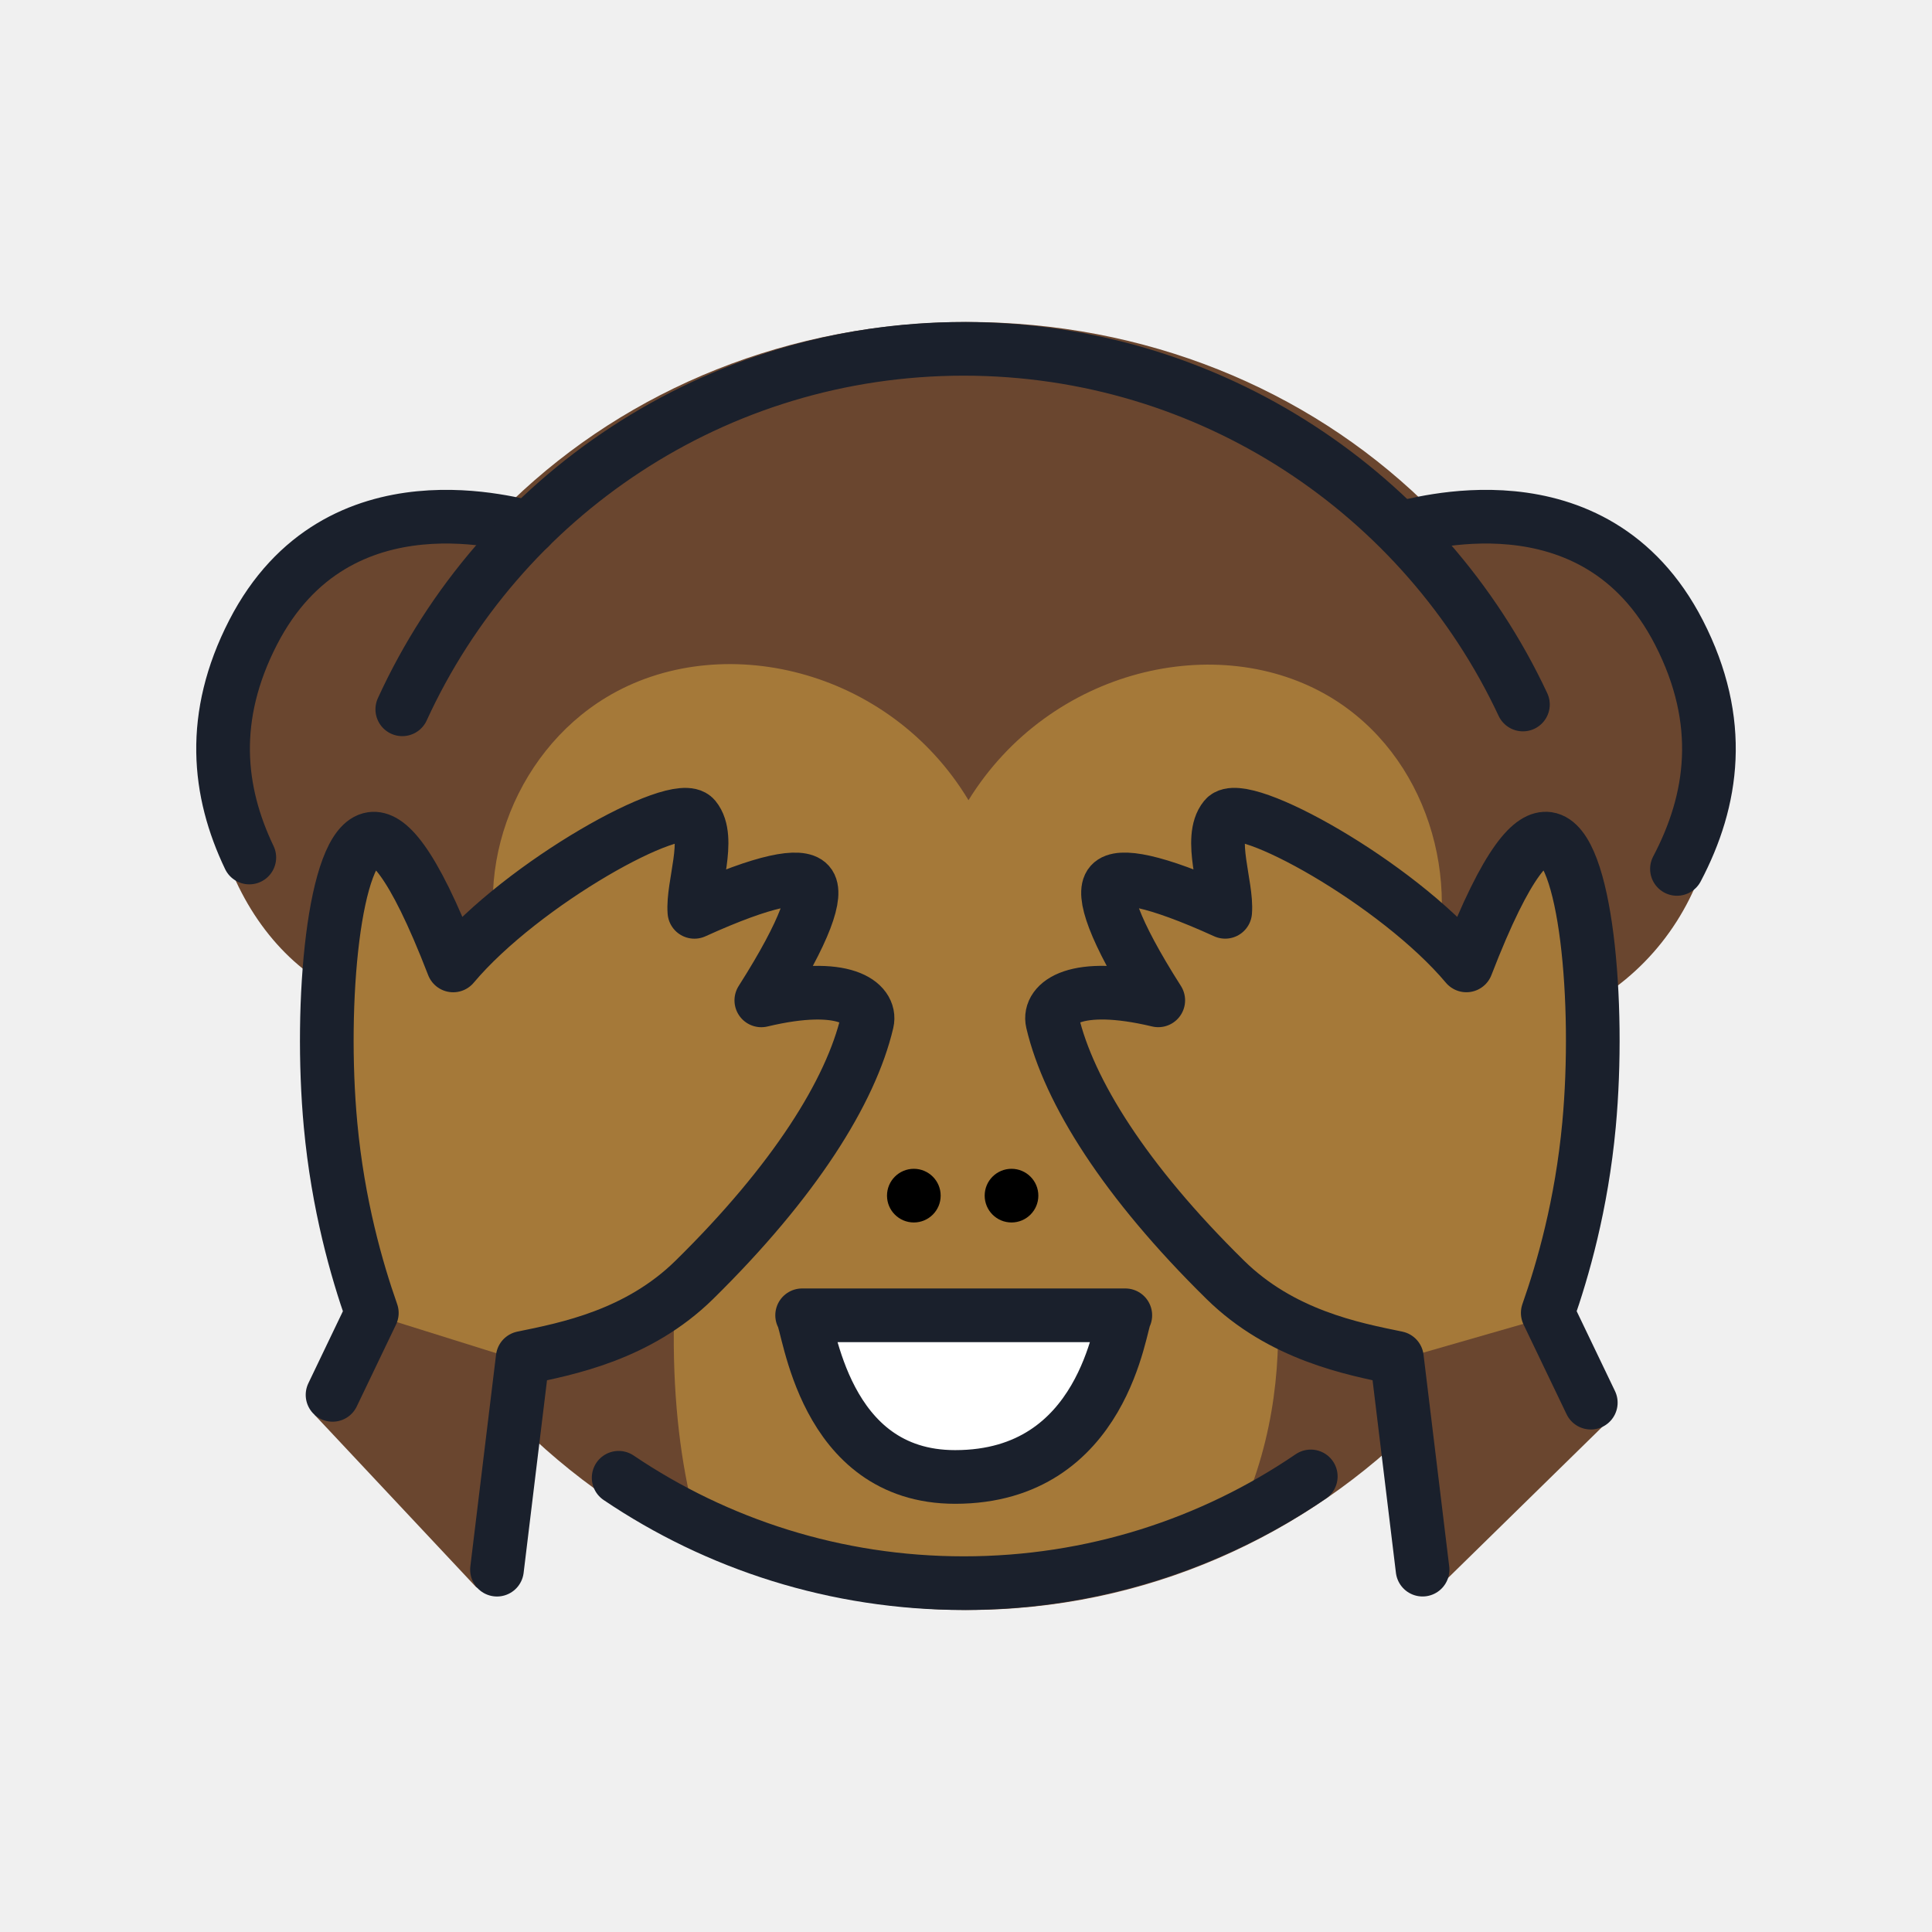
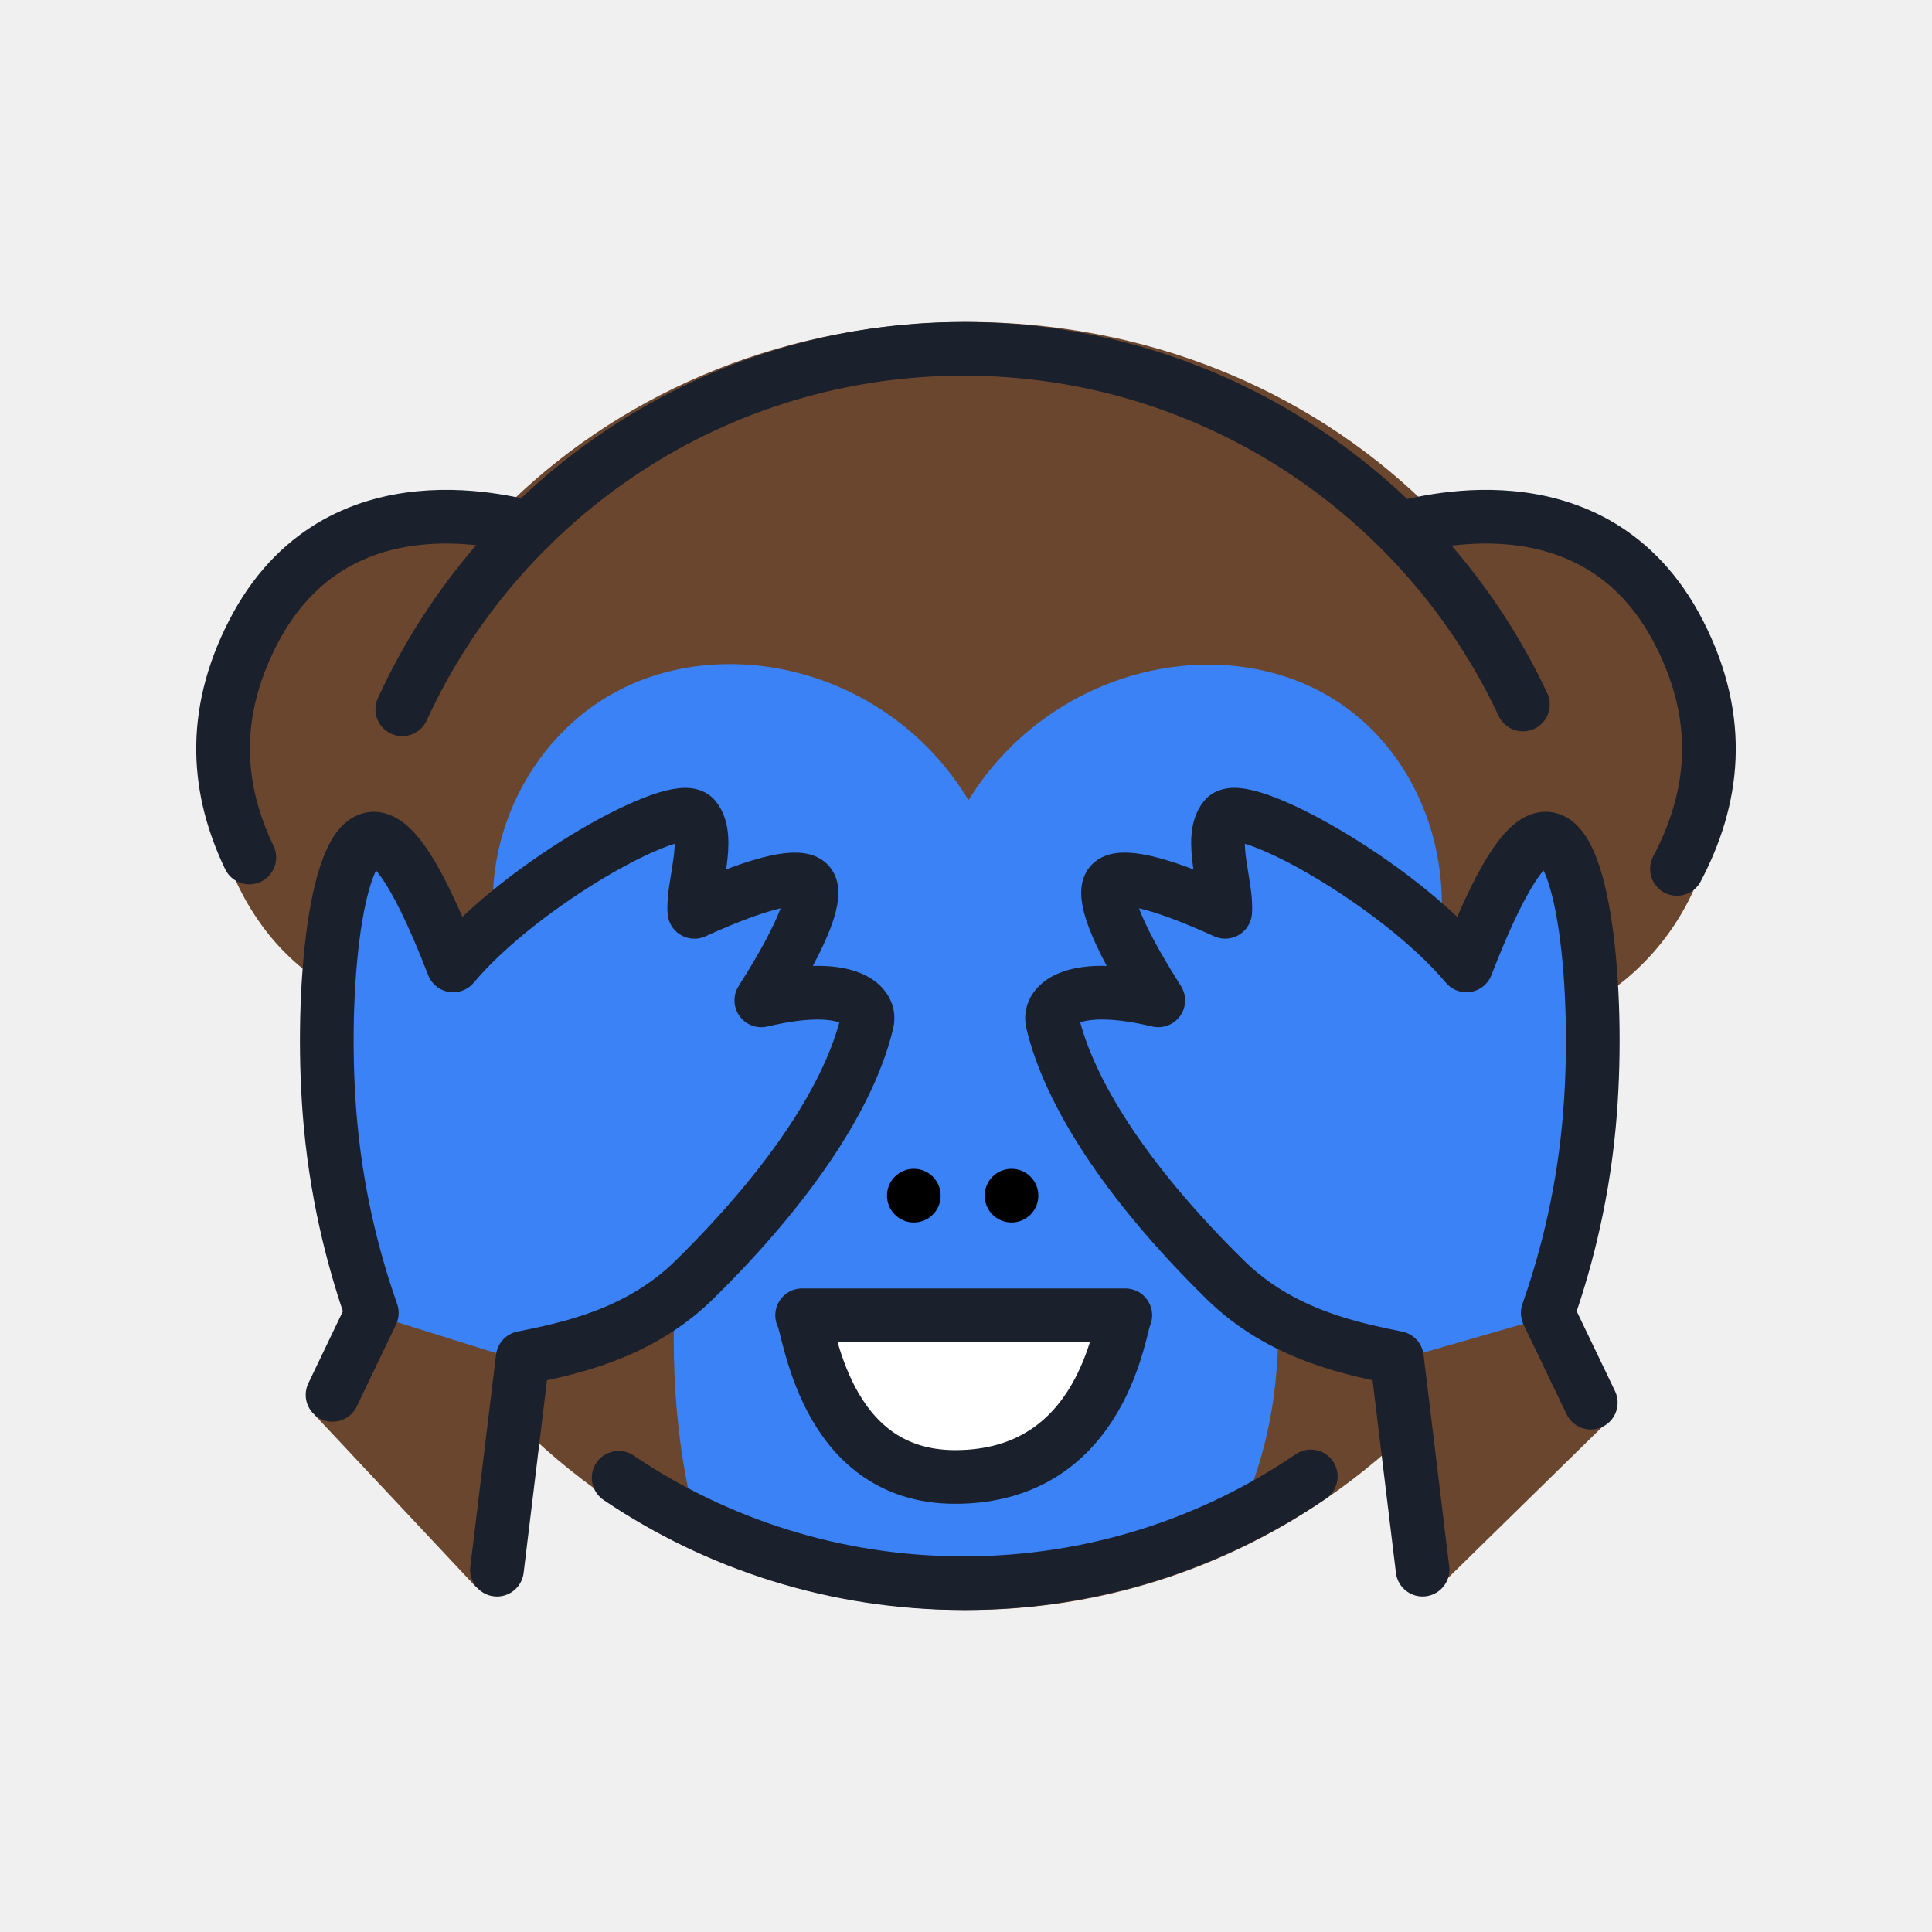
<svg xmlns="http://www.w3.org/2000/svg" id="emoji" viewBox="0 0 72 72">
  <g id="line-supplement">
    <path fill="none" stroke="#1A202C" stroke-linecap="round" stroke-linejoin="round" stroke-miterlimit="10" stroke-width="2" d="M19.745,30.37c0.735-1.436,1.847-2.672,3.236-3.51c4.232-2.552,10.528-1.089,13.491,3.837 c3.038-4.917,9.313-6.349,13.491-3.837c1.456,0.875,2.553,2.167,3.252,3.651" />
  </g>
  <g id="color">
    <path fill="#6A462F" d="M52.157,19.332c0.33,0,7.023-2.183,10.307,3.921c3.158,5.871,1.158,11.871-3.486,14.312" />
    <path fill="#6A462F" d="M60.051,35.489c0,13.537-10.745,24.511-24,24.511s-24-10.974-24-24.511S22.797,12,36.051,12 S60.051,21.953,60.051,35.489z" />
    <path fill="#6A462F" d="M19.917,18.907c-0.347,0-7.502-2.359-10.828,4.119c-2.937,5.721-0.468,12.098,3.662,13.984" />
-     <path fill="#A57939" d="M26.042,57.021c-1.017-3.304-1.424-8.784-0.067-14.784c-0.354-0.07-5.265-1.123-7.027-5.573 c-1.569-3.963,0.168-8.578,3.654-10.68c4.232-2.552,10.528-1.089,13.491,3.837 c3.038-4.917,9.313-6.349,13.491-3.837c3.578,2.151,4.989,6.817,3.654,10.68c-1.575,4.558-6.278,5.986-6.745,6.119 c0.722,2.184,2.423,8.348-0.562,14.238c-0.591,1.165-0.995,0-4.995,2" />
+     <path fill="#3B82F6" d="M26.042,57.021c-1.017-3.304-1.424-8.784-0.067-14.784c-0.354-0.07-5.265-1.123-7.027-5.573 c-1.569-3.963,0.168-8.578,3.654-10.68c4.232-2.552,10.528-1.089,13.491,3.837 c3.038-4.917,9.313-6.349,13.491-3.837c3.578,2.151,4.989,6.817,3.654,10.68c-1.575,4.558-6.278,5.986-6.745,6.119 c0.722,2.184,2.423,8.348-0.562,14.238c-0.591,1.165-0.995,0-4.995,2" />
    <path fill="#FFFFFF" d="M41.914,49.017c-0.204,0.268-0.753,6.022-6.339,6.025c-4.952,0.003-5.441-5.676-5.705-6.025 C33.885,49.017,37.9,49.017,41.914,49.017z" />
-     <path fill="#A57939" d="M12.139,51.983c1.884-3.928-0.188,0.875,1.696-3.053c-0.566-1.612-1.26-4.022-1.538-7.009 c-0.425-4.565,0.123-10.46,1.538-10.662c0.555-0.08,1.473,0.684,3.032,4.72c2.601-3.093,8.365-6.27,8.999-5.5 c0.623,0.757-0.09,2.538-0.01,3.503c2.655-1.207,3.95-1.404,4.266-1.05c0.319,0.356-0.082,1.694-1.772,4.349 c3.116-0.743,4.104,0.118,3.943,0.805c-0.608,2.586-2.7,5.931-6.437,9.607 c-2.097,2.063-4.741,2.573-6.399,2.913c-0.61,5.022-0.479,2.36-1.089,7.381" />
-     <path fill="#A57939" d="M59.261,52.273c-1.884-3.928,0.28,0.584-1.604-3.344c0.566-1.612,1.26-4.022,1.538-7.009 c0.425-4.565-0.123-10.46-1.538-10.662c-0.555-0.08-1.473,0.684-3.032,4.72 c-2.601-3.093-8.365-6.27-8.999-5.5c-0.623,0.757,0.09,2.538,0.01,3.503 c-2.655-1.207-3.95-1.404-4.266-1.05c-0.319,0.356,0.082,1.694,1.772,4.349 c-3.116-0.743-4.104,0.118-3.943,0.805c0.608,2.586,2.7,5.931,6.437,9.607c2.097,2.063,4.741,2.573,6.399,2.913 c0.61,5.022,0.347,2.869,0.957,7.891" />
+     <path fill="#3B82F6" d="M12.139,51.983c1.884-3.928-0.188,0.875,1.696-3.053c-0.566-1.612-1.26-4.022-1.538-7.009 c-0.425-4.565,0.123-10.46,1.538-10.662c0.555-0.08,1.473,0.684,3.032,4.72c2.601-3.093,8.365-6.27,8.999-5.5 c0.623,0.757-0.09,2.538-0.01,3.503c2.655-1.207,3.95-1.404,4.266-1.05c0.319,0.356-0.082,1.694-1.772,4.349 c3.116-0.743,4.104,0.118,3.943,0.805c-0.608,2.586-2.7,5.931-6.437,9.607 c-2.097,2.063-4.741,2.573-6.399,2.913c-0.61,5.022-0.479,2.36-1.089,7.381" />
+     <path fill="#3B82F6" d="M59.261,52.273c-1.884-3.928,0.28,0.584-1.604-3.344c0.566-1.612,1.26-4.022,1.538-7.009 c0.425-4.565-0.123-10.46-1.538-10.662c-0.555-0.08-1.473,0.684-3.032,4.72 c-2.601-3.093-8.365-6.27-8.999-5.5c-0.623,0.757,0.09,2.538,0.01,3.503 c-2.655-1.207-3.95-1.404-4.266-1.05c-0.319,0.356,0.082,1.694,1.772,4.349 c-3.116-0.743-4.104,0.118-3.943,0.805c0.608,2.586,2.7,5.931,6.437,9.607c2.097,2.063,4.741,2.573,6.399,2.913 c0.61,5.022,0.347,2.869,0.957,7.891" />
    <path fill="#6A462F" d="M58.174,48.915C58.16,48.887,58.167,48.901,58.174,48.915L58.174,48.915z" />
    <path fill="#6A462F" d="M58.182,48.931l-6.147,1.768c0,0,0.459,2.778,1.293,8.73l6.651-6.515 C58.448,49.517,58.247,49.063,58.182,48.931z" />
    <path fill="#6A462F" d="M58.174,48.915c0.002,0.004,0.006,0.011,0.008,0.017l0,0 C58.182,48.931,58.178,48.923,58.174,48.915z" />
    <path fill="#6A462F" d="M13.732,48.939c0,0-0.009-0.581-2.005,3.792l5.993,6.391 c0.1,0.118,0.292,0.053,0.31-0.101c0.649-5.329,1.658-8.217,1.658-8.217L13.732,48.939z" />
  </g>
  <g id="hair" />
  <g id="skin" />
  <g id="skin-shadow" />
  <g id="line">
    <path fill="none" stroke="#1A202C" stroke-linecap="round" stroke-linejoin="round" stroke-miterlimit="10" stroke-width="2" d="M52.264,19.654c0.33,0,7.141-2.245,10.307,3.921c1.705,3.321,1.276,6.241-0.076,8.807" />
    <path fill="none" stroke="#1A202C" stroke-linecap="round" stroke-linejoin="round" stroke-miterlimit="10" stroke-width="2" d="M19.736,19.654c-0.33,0-7.141-2.245-10.307,3.921c-1.611,3.139-1.316,5.919-0.138,8.382" />
    <path fill="none" stroke="#1A202C" stroke-linecap="round" stroke-linejoin="round" stroke-miterlimit="10" stroke-width="2" d="M41.937,49.017c-0.204,0.268-0.753,6.022-6.339,6.025c-4.952,0.003-5.441-5.676-5.705-6.025 C33.908,49.017,37.922,49.017,41.937,49.017z" />
    <circle cx="34.056" cy="44.558" r="1" />
    <circle cx="37.696" cy="44.558" r="1" />
    <path fill="none" stroke="#1A202C" stroke-linecap="round" stroke-linejoin="round" stroke-miterlimit="10" stroke-width="2" d="M48.849,55.022C45.164,57.532,40.711,59,35.915,59c-4.763,0-9.189-1.448-12.86-3.928" />
    <path fill="none" stroke="#1A202C" stroke-linecap="round" stroke-linejoin="round" stroke-miterlimit="10" stroke-width="2" d="M14.992,26.434C18.623,18.507,26.626,13,35.915,13c9.219,0,17.172,5.424,20.84,13.255" />
    <path fill="none" stroke="#1A202C" stroke-linecap="round" stroke-linejoin="round" stroke-miterlimit="10" stroke-width="2" d="M59.284,52.273c-1.884-3.928,0.28,0.584-1.604-3.344c0.566-1.612,1.26-4.022,1.538-7.009 c0.425-4.565-0.123-10.46-1.538-10.662c-0.555-0.08-1.473,0.684-3.032,4.72 c-2.601-3.093-8.365-6.27-8.999-5.5c-0.623,0.757,0.09,2.538,0.01,3.503 c-2.655-1.207-3.95-1.404-4.266-1.05c-0.319,0.356,0.082,1.694,1.772,4.349 c-3.116-0.743-4.104,0.118-3.943,0.805c0.608,2.586,2.7,5.931,6.437,9.607c2.097,2.063,4.741,2.573,6.399,2.913 c0.61,5.022,0.347,2.869,0.957,7.891" />
    <path fill="none" stroke="#1A202C" stroke-linecap="round" stroke-linejoin="round" stroke-miterlimit="10" stroke-width="2" d="M12.393,51.983c1.884-3.928-0.42,0.875,1.464-3.053c-0.566-1.612-1.26-4.022-1.538-7.009 c-0.425-4.565,0.123-10.46,1.538-10.662c0.555-0.08,1.473,0.684,3.032,4.72c2.601-3.093,8.365-6.27,8.999-5.5 c0.623,0.757-0.09,2.538-0.01,3.503c2.655-1.207,3.95-1.404,4.266-1.05c0.319,0.356-0.082,1.694-1.772,4.349 c3.116-0.743,4.104,0.118,3.943,0.805c-0.608,2.586-2.7,5.931-6.437,9.607 c-2.097,2.063-4.741,2.573-6.399,2.913c-0.61,5.022-0.348,2.869-0.958,7.891" />
  </g>
</svg>
